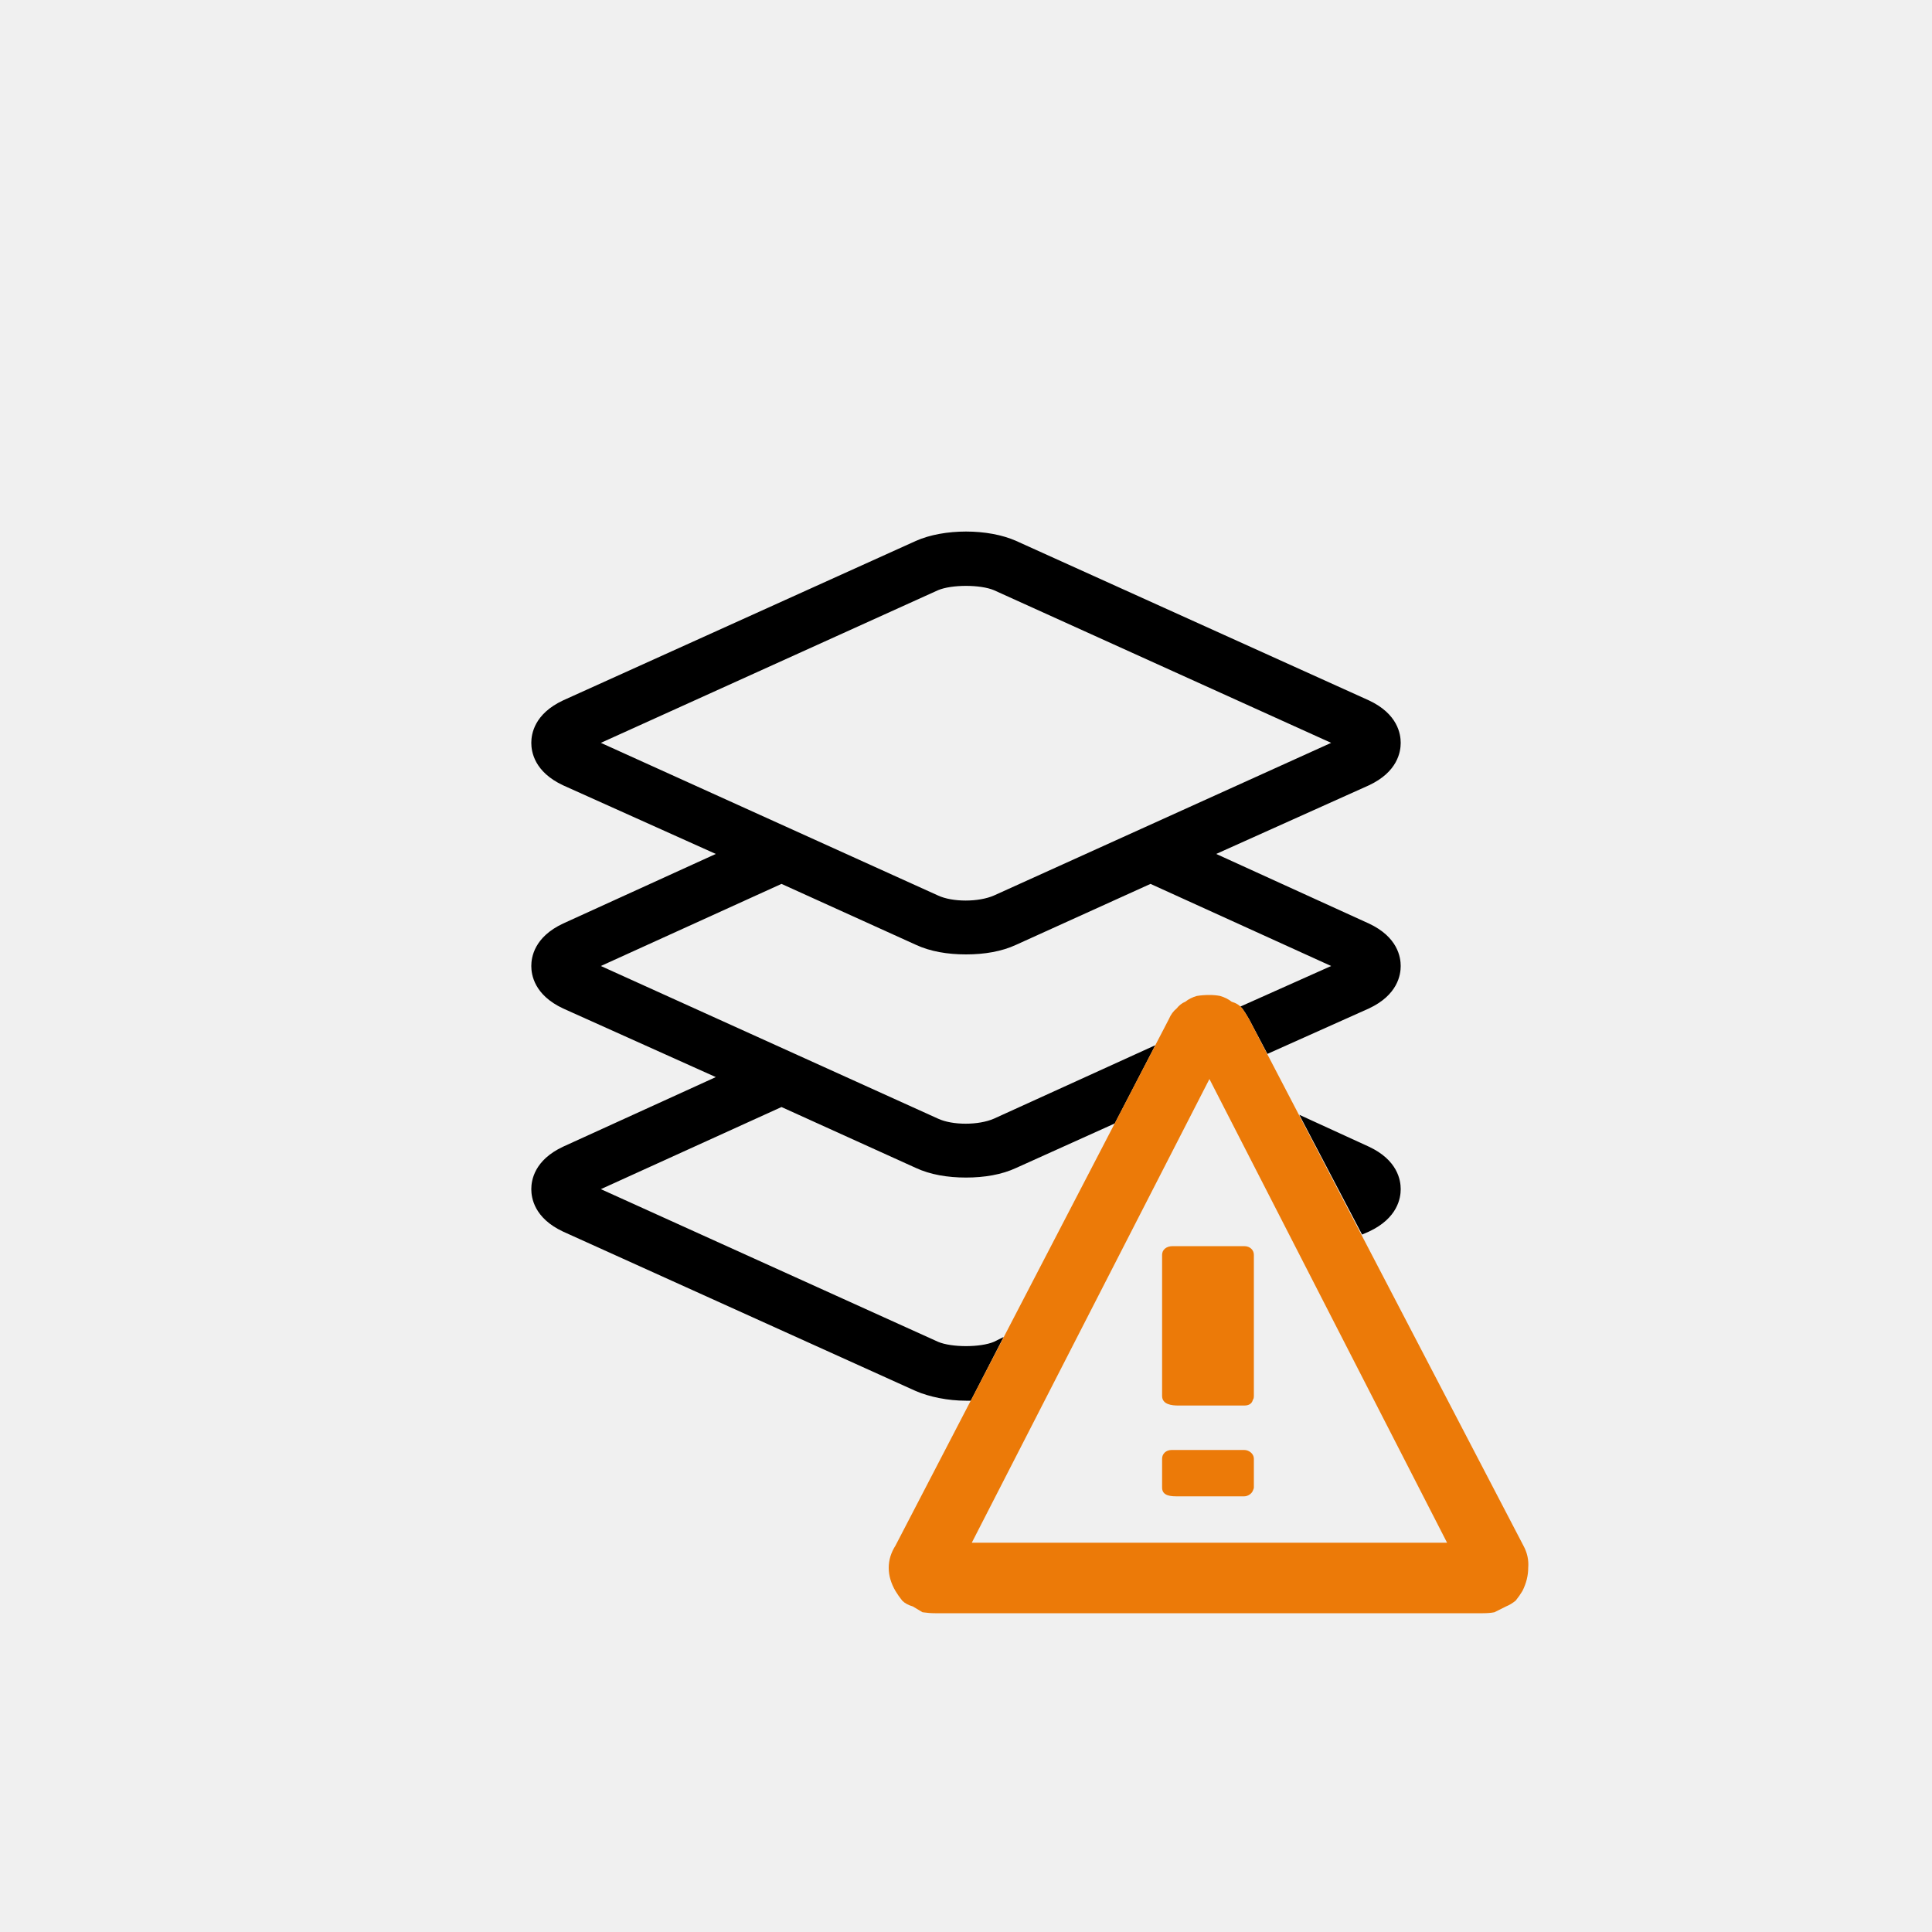
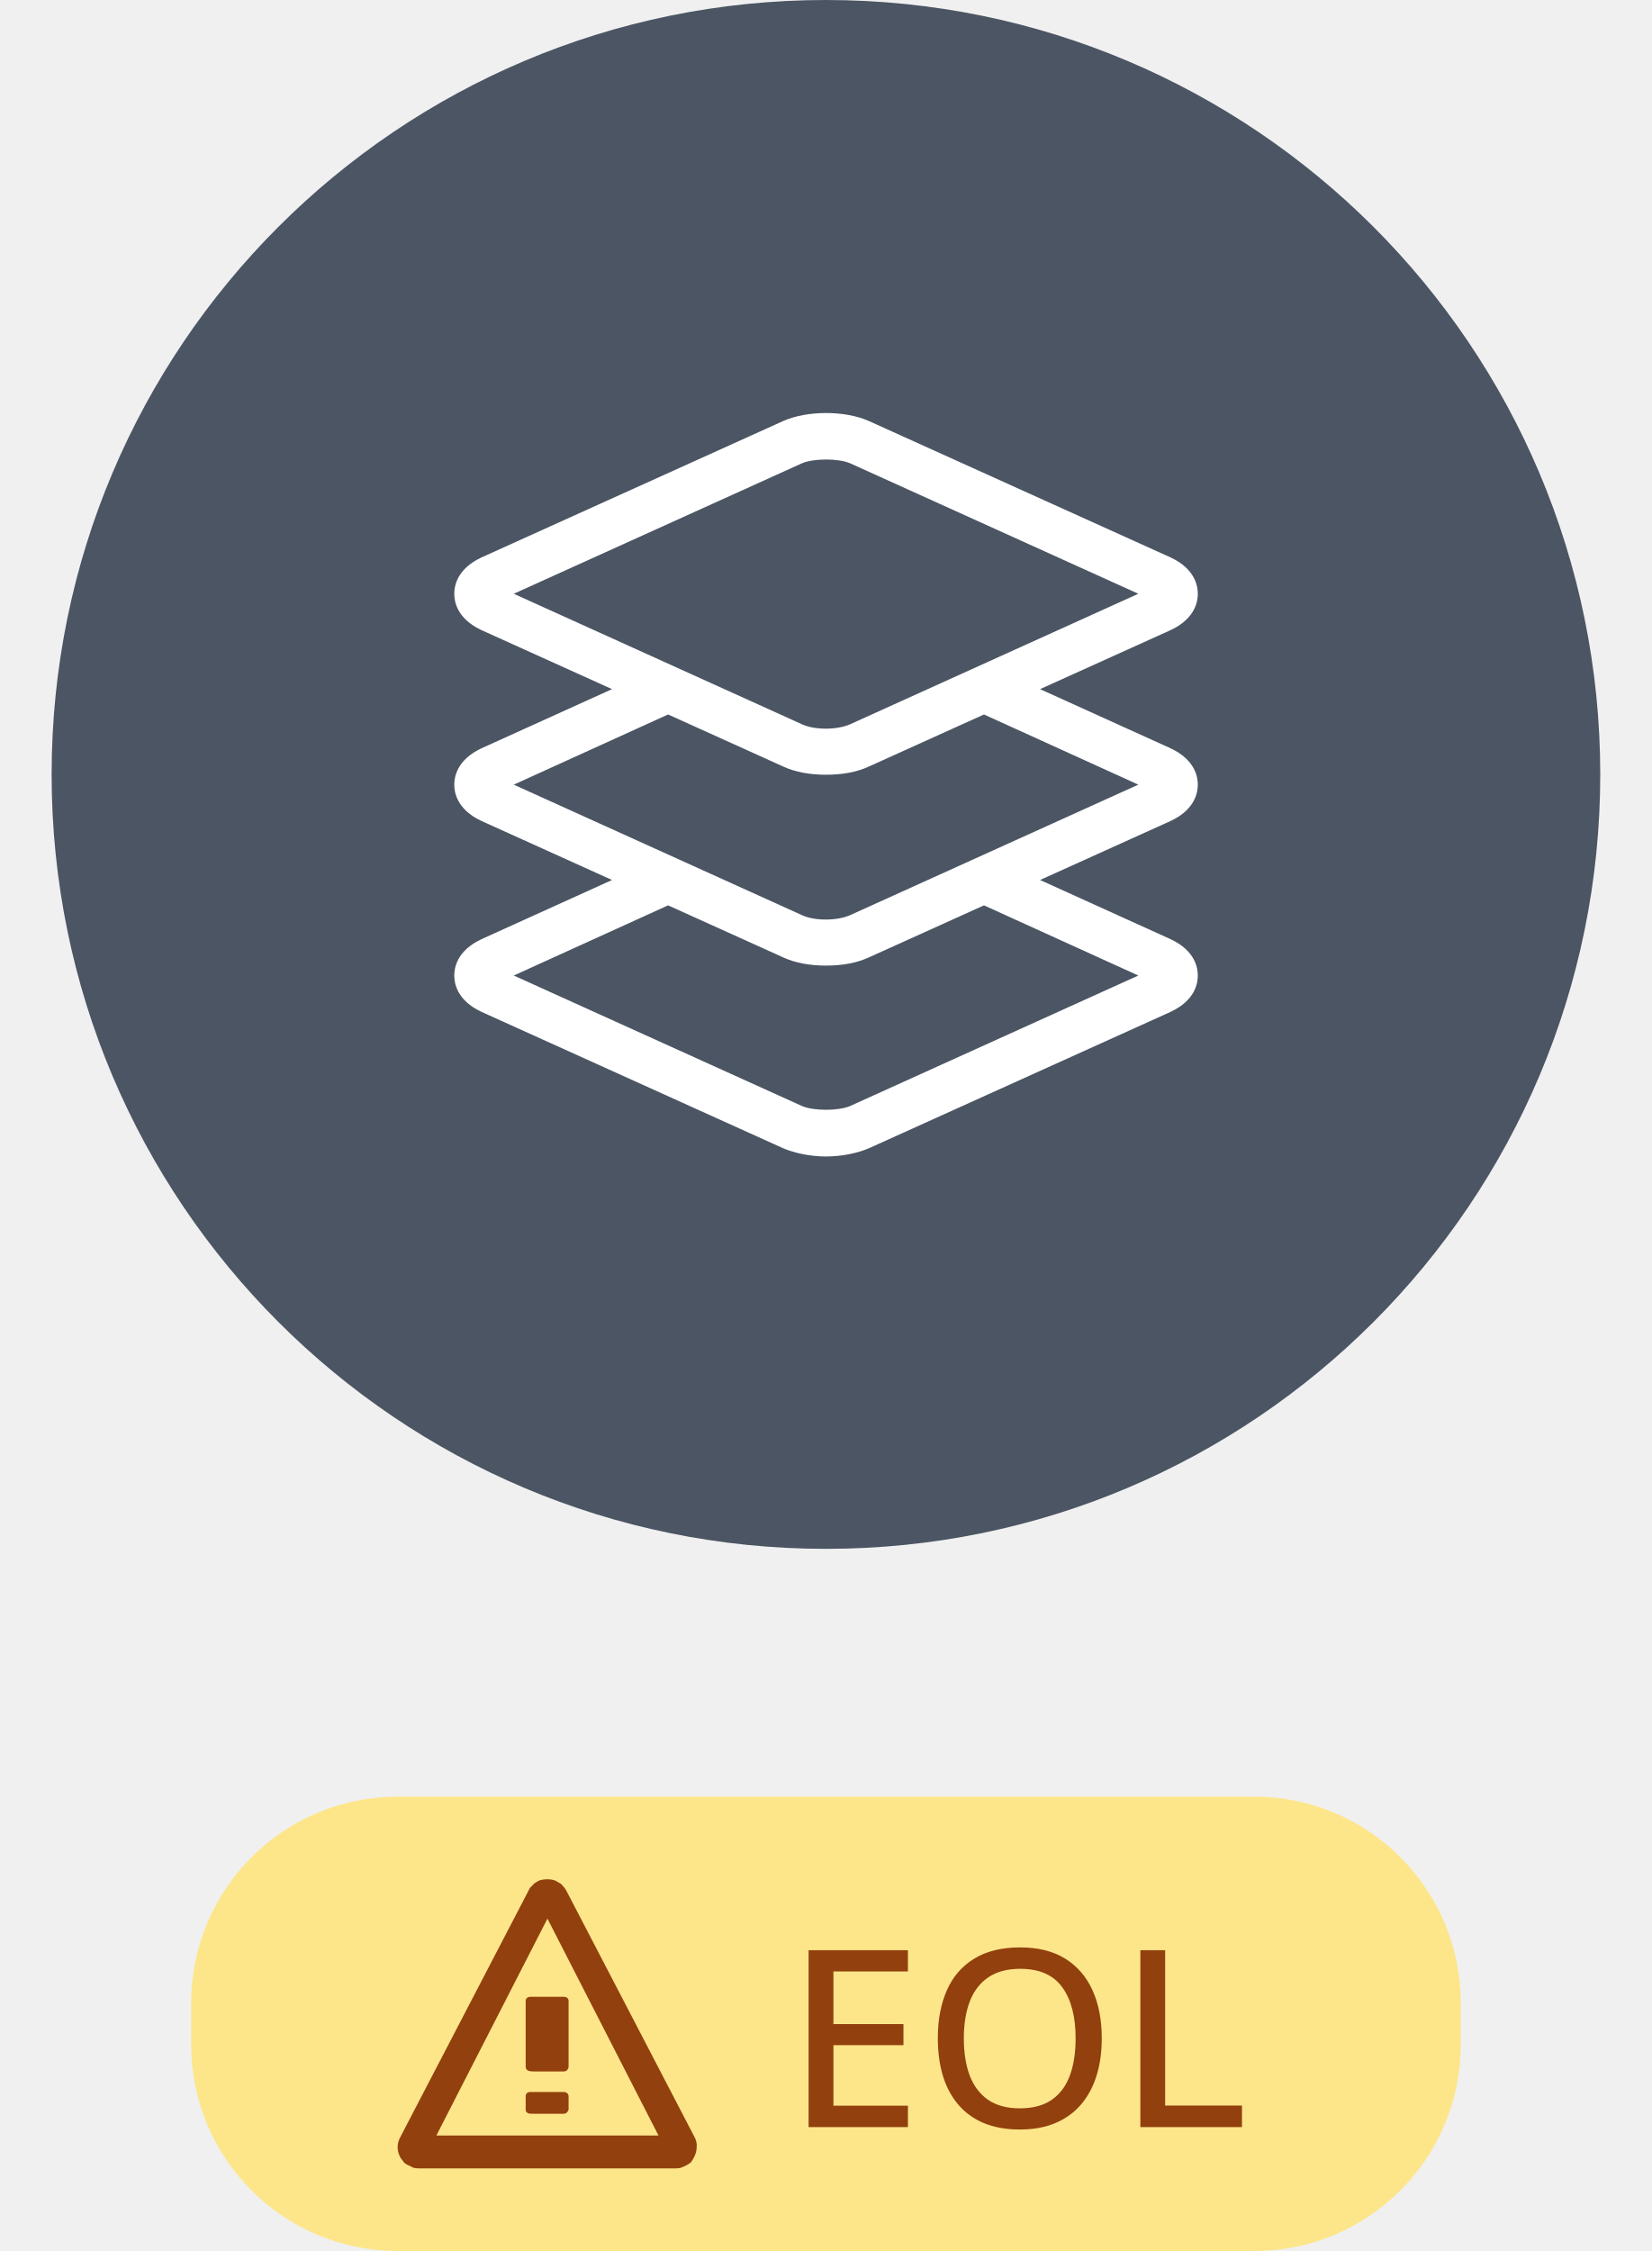
- <svg xmlns="http://www.w3.org/2000/svg" version="1.2" viewBox="0 0 200 200" width="200" height="200">
-   <style>
- 		.s0 { fill: #000000 } 
- 		.s1 { fill: #ec7a08 } 
- 	</style>
-   <path id="Layer" fill-rule="evenodd" class="s0" d="m141.7 81.3l-15.8 7.1 15.8 7.2c3 1.4 3.3 3.5 3.3 4.4 0 0.9-0.3 3-3.3 4.4l-10.5 4.7-1.9-3.6q-0.4-0.7-0.7-1.1-0.1-0.1-0.2-0.2l9.4-4.2-18.7-8.5-13.9 6.3c-1.5 0.7-3.3 1-5.2 1-1.9 0-3.7-0.3-5.2-1l-13.9-6.3-18.7 8.5 34.9 15.8c1.5 0.7 4.2 0.7 5.8 0l16.7-7.6-4.2 8.1-10.2 4.6c-1.5 0.7-3.3 1-5.2 1-1.9 0-3.7-0.3-5.2-1l-13.9-6.3-18.7 8.5 34.9 15.8c1.4 0.6 4.4 0.6 5.8 0l1-0.5-3.4 6.6q-0.3 0-0.5 0c-1.9 0-3.8-0.4-5.2-1l-36.5-16.5c-3-1.4-3.3-3.5-3.3-4.4 0-0.9 0.3-3 3.3-4.4l15.8-7.2-15.8-7.1c-3-1.4-3.3-3.5-3.3-4.4 0-0.9 0.3-3 3.3-4.4l15.8-7.2-15.8-7.1c-3-1.4-3.3-3.5-3.3-4.4 0-0.9 0.3-3 3.3-4.4l36.5-16.5c2.9-1.3 7.5-1.3 10.4 0l36.5 16.5c3 1.4 3.3 3.5 3.3 4.4 0 0.9-0.3 3-3.3 4.4zm-38.8 11.4l34.9-15.8-34.9-15.8c-1.4-0.6-4.4-0.6-5.8 0l-34.9 15.8 34.9 15.8c1.5 0.7 4.2 0.7 5.8 0zm31.6 22.7l7.2 3.3c3 1.4 3.3 3.5 3.3 4.4 0 0.9-0.3 3-3.3 4.4l-0.7 0.3z" />
-   <path id="Layer" fill-rule="evenodd" class="s1" d="m125.2 103q0.6 0 1.1 0.1 0.7 0.2 1.2 0.6 0.7 0.2 1.1 0.7 0.3 0.4 0.7 1.1l28.4 54.5q0.6 1.1 0.5 2.3 0 1.2-0.6 2.4-0.3 0.5-0.7 1-0.5 0.4-1 0.6-0.6 0.3-1.2 0.6-0.5 0.1-1.2 0.1h-56.7q-0.6 0-1.3-0.1-0.5-0.3-1-0.6-0.7-0.2-1.1-0.6-0.4-0.5-0.7-1-0.7-1.2-0.7-2.4 0-1.2 0.7-2.3l28.3-54.5q0.3-0.7 0.8-1.1 0.4-0.5 0.9-0.7 0.5-0.4 1.2-0.6 0.6-0.1 1.3-0.1zm-24.6 56.7h49.2l-24.6-48zm29.1-5.4c-0.1 0.3-0.5 0.6-0.9 0.6q-1.4 0-2.7 0-2.1 0-4.2 0c-0.6 0-1.6 0-1.6-0.9v-3c0-0.5 0.4-0.9 1-0.9h7.5c0.5 0 1 0.4 1 0.9v3q0 0.1-0.1 0.3zm0-9.4c-0.1 0.4-0.4 0.6-0.9 0.6q-1.3 0-2.7 0-2.1 0-4.1 0c-0.7 0-1.7-0.1-1.7-1v-14.6c0-0.5 0.4-0.9 1.1-0.9h7.4c0.6 0 1 0.4 1 0.9v14.6q0 0.3-0.1 0.4z" />
+ <svg xmlns="http://www.w3.org/2000/svg" width="80" height="109" viewBox="0 0 80 109" fill="none">
+   <rect x="2.5" width="75" height="75" rx="37.5" fill="#4B5563" />
+   <path fill-rule="evenodd" clip-rule="evenodd" d="M50.37 33.37L56.69 30.513C57.89 29.953 58.01 29.113 58.01 28.752C58.01 28.392 57.89 27.552 56.69 26.992L42.086 20.39C40.925 19.87 39.085 19.87 37.924 20.39L23.32 26.992C22.12 27.552 22 28.392 22 28.752C22 29.113 22.12 29.953 23.32 30.513L29.64 33.37L23.32 36.234C22.12 36.795 22 37.635 22 37.995C22 38.355 22.12 39.195 23.32 39.755L29.64 42.612L23.32 45.477C22.12 46.037 22 46.877 22 47.238C22 47.598 22.12 48.438 23.32 48.998L37.924 55.6C38.485 55.84 39.245 56 40.005 56C40.765 56 41.525 55.84 42.086 55.6L56.69 48.998C57.89 48.438 58.01 47.598 58.01 47.238C58.01 46.877 57.89 46.037 56.69 45.477L50.37 42.612L56.69 39.755C57.89 39.195 58.01 38.355 58.01 37.995C58.01 37.635 57.89 36.795 56.69 36.234L50.37 33.37ZM24.881 28.752L38.845 35.074C39.445 35.354 40.525 35.354 41.165 35.074L55.129 28.752L41.165 22.431C40.605 22.191 39.405 22.191 38.845 22.431L24.881 28.752ZM40.005 37.515C39.245 37.515 38.525 37.395 37.924 37.115L32.356 34.597L24.881 37.995L38.845 44.317C39.445 44.597 40.525 44.597 41.165 44.317L55.129 37.995L47.654 34.597L42.086 37.115C41.486 37.395 40.765 37.515 40.005 37.515ZM47.654 43.84L42.086 46.357C41.486 46.637 40.765 46.757 40.005 46.757C39.245 46.757 38.525 46.637 37.924 46.357L32.356 43.84L24.881 47.238L38.845 53.559C39.405 53.799 40.605 53.799 41.165 53.559L55.129 47.238L47.654 43.84Z" fill="white" />
+   <rect x="9.256" y="87" width="61.489" height="22" rx="10" fill="#FDE68A" />
+   <path fill-rule="evenodd" clip-rule="evenodd" d="M26.512 91C26.607 91 26.692 91.01 26.768 91.028C26.863 91.047 26.948 91.085 27.024 91.142C27.119 91.18 27.195 91.237 27.252 91.313C27.309 91.37 27.366 91.446 27.422 91.541L33.626 103.463C33.721 103.634 33.759 103.805 33.74 103.976C33.74 104.146 33.692 104.317 33.597 104.488C33.559 104.564 33.512 104.64 33.455 104.715C33.379 104.772 33.303 104.82 33.227 104.858C33.151 104.896 33.066 104.934 32.971 104.972C32.895 104.991 32.81 105 32.715 105H20.309C20.214 105 20.119 104.991 20.024 104.972C19.948 104.934 19.872 104.896 19.797 104.858C19.702 104.82 19.626 104.772 19.569 104.715C19.512 104.64 19.455 104.564 19.398 104.488C19.303 104.317 19.256 104.146 19.256 103.976C19.256 103.805 19.303 103.634 19.398 103.463L25.601 91.541C25.639 91.446 25.696 91.37 25.772 91.313C25.829 91.237 25.895 91.18 25.971 91.142C26.047 91.085 26.133 91.047 26.227 91.028C26.322 91.01 26.417 91 26.512 91ZM21.134 103.407H31.89L26.512 92.906L21.134 103.407ZM27.508 102.211C27.479 102.297 27.394 102.354 27.309 102.354C27.1 102.354 26.901 102.354 26.711 102.354C26.408 102.354 26.104 102.354 25.801 102.354C25.658 102.354 25.459 102.354 25.459 102.154V101.5C25.459 101.386 25.544 101.301 25.658 101.301H27.309C27.422 101.301 27.536 101.386 27.536 101.5V102.154C27.536 102.173 27.527 102.192 27.508 102.211ZM27.508 100.163C27.479 100.248 27.422 100.305 27.309 100.305C27.119 100.305 26.92 100.305 26.711 100.305C26.408 100.305 26.114 100.305 25.829 100.305C25.658 100.305 25.459 100.276 25.459 100.077V96.89C25.459 96.776 25.544 96.691 25.687 96.691H27.309C27.451 96.691 27.536 96.776 27.536 96.89V100.077C27.536 100.115 27.527 100.144 27.508 100.163Z" fill="#92400E" />
+   <path d="M43.971 103H39.16V94.434H43.971V95.465H40.362V98.014H43.754V99.033H40.362V101.963H43.971V103ZM53.358 98.705C53.358 99.365 53.274 99.967 53.106 100.51C52.938 101.049 52.688 101.514 52.356 101.904C52.028 102.291 51.615 102.59 51.119 102.801C50.627 103.012 50.051 103.117 49.391 103.117C48.719 103.117 48.133 103.012 47.633 102.801C47.137 102.59 46.725 102.289 46.397 101.898C46.069 101.508 45.822 101.041 45.658 100.498C45.498 99.955 45.418 99.353 45.418 98.693C45.418 97.814 45.563 97.045 45.852 96.385C46.141 95.725 46.58 95.213 47.17 94.85C47.764 94.482 48.51 94.299 49.408 94.299C50.276 94.299 51.002 94.481 51.588 94.844C52.174 95.207 52.615 95.719 52.912 96.379C53.209 97.035 53.358 97.811 53.358 98.705ZM46.678 98.705C46.678 99.4 46.774 100.002 46.965 100.51C47.16 101.014 47.457 101.404 47.856 101.682C48.258 101.955 48.77 102.092 49.391 102.092C50.02 102.092 50.533 101.955 50.932 101.682C51.33 101.404 51.623 101.014 51.811 100.51C51.998 100.002 52.092 99.4 52.092 98.705C52.092 97.65 51.877 96.826 51.447 96.232C51.018 95.635 50.338 95.336 49.408 95.336C48.783 95.336 48.27 95.473 47.867 95.746C47.465 96.016 47.166 96.402 46.971 96.906C46.776 97.406 46.678 98.006 46.678 98.705ZM55.227 103V94.434H56.428V101.957H60.149V103H55.227Z" fill="#92400E" />
</svg>
